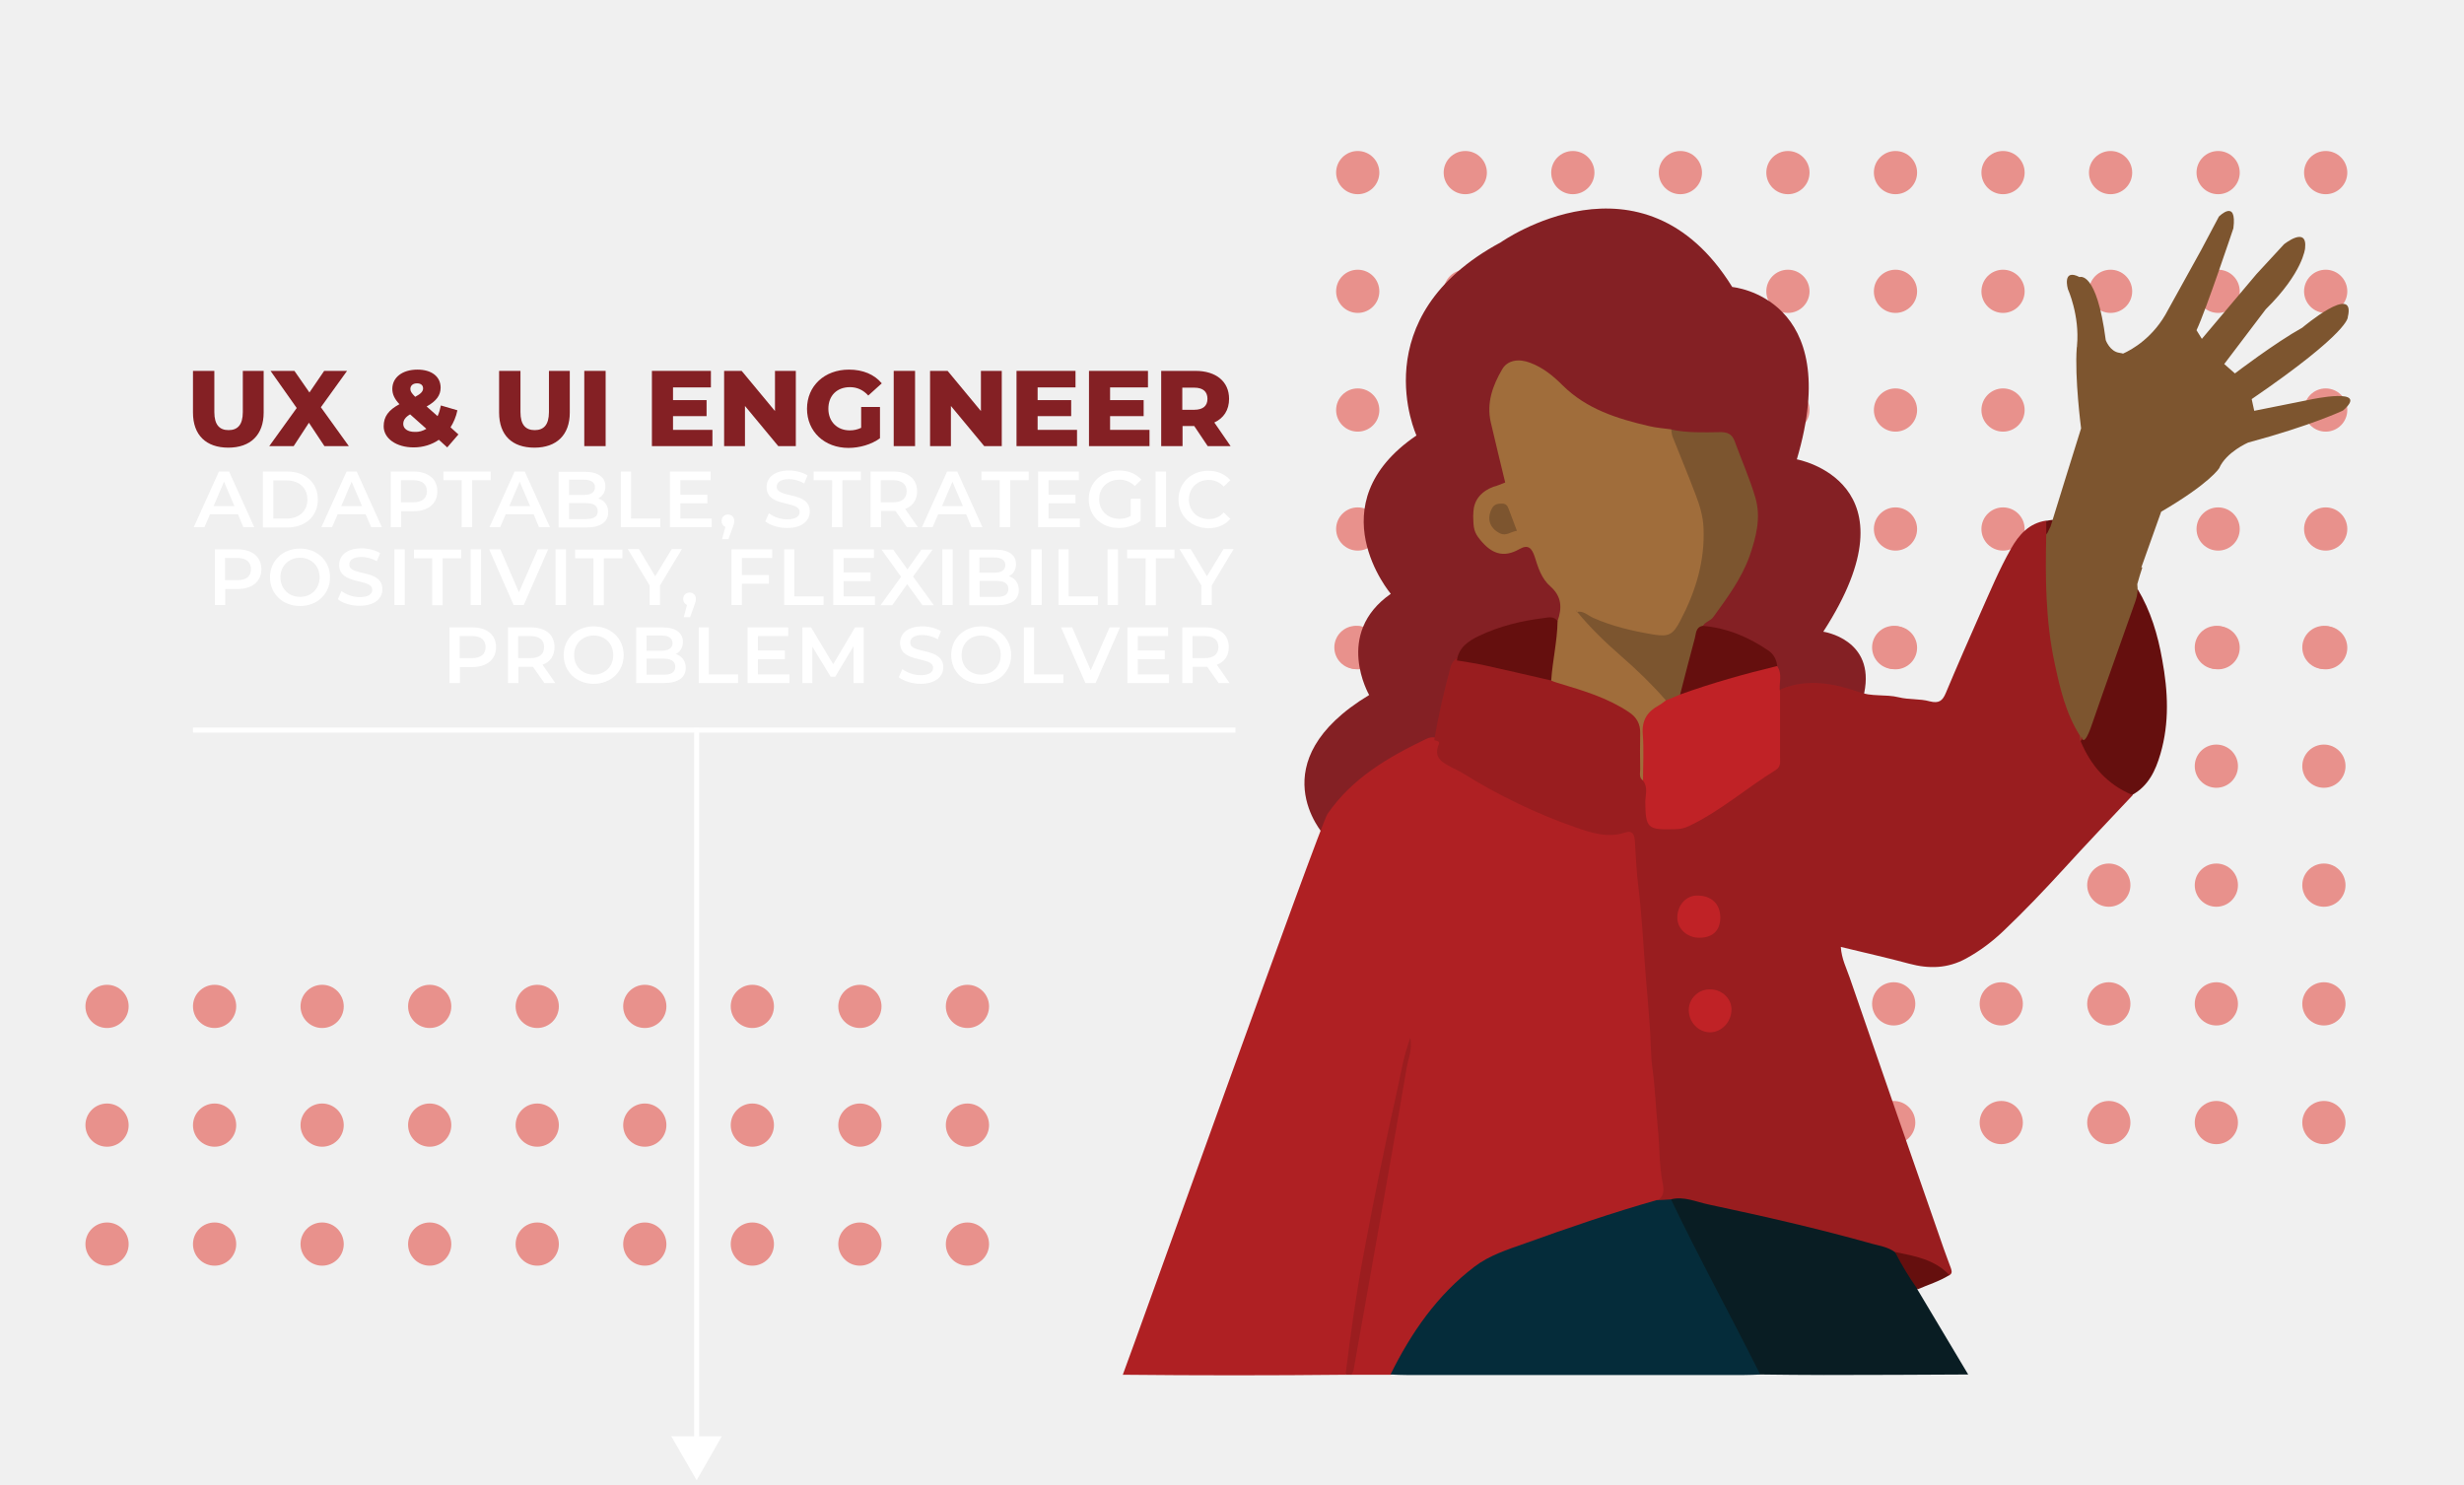
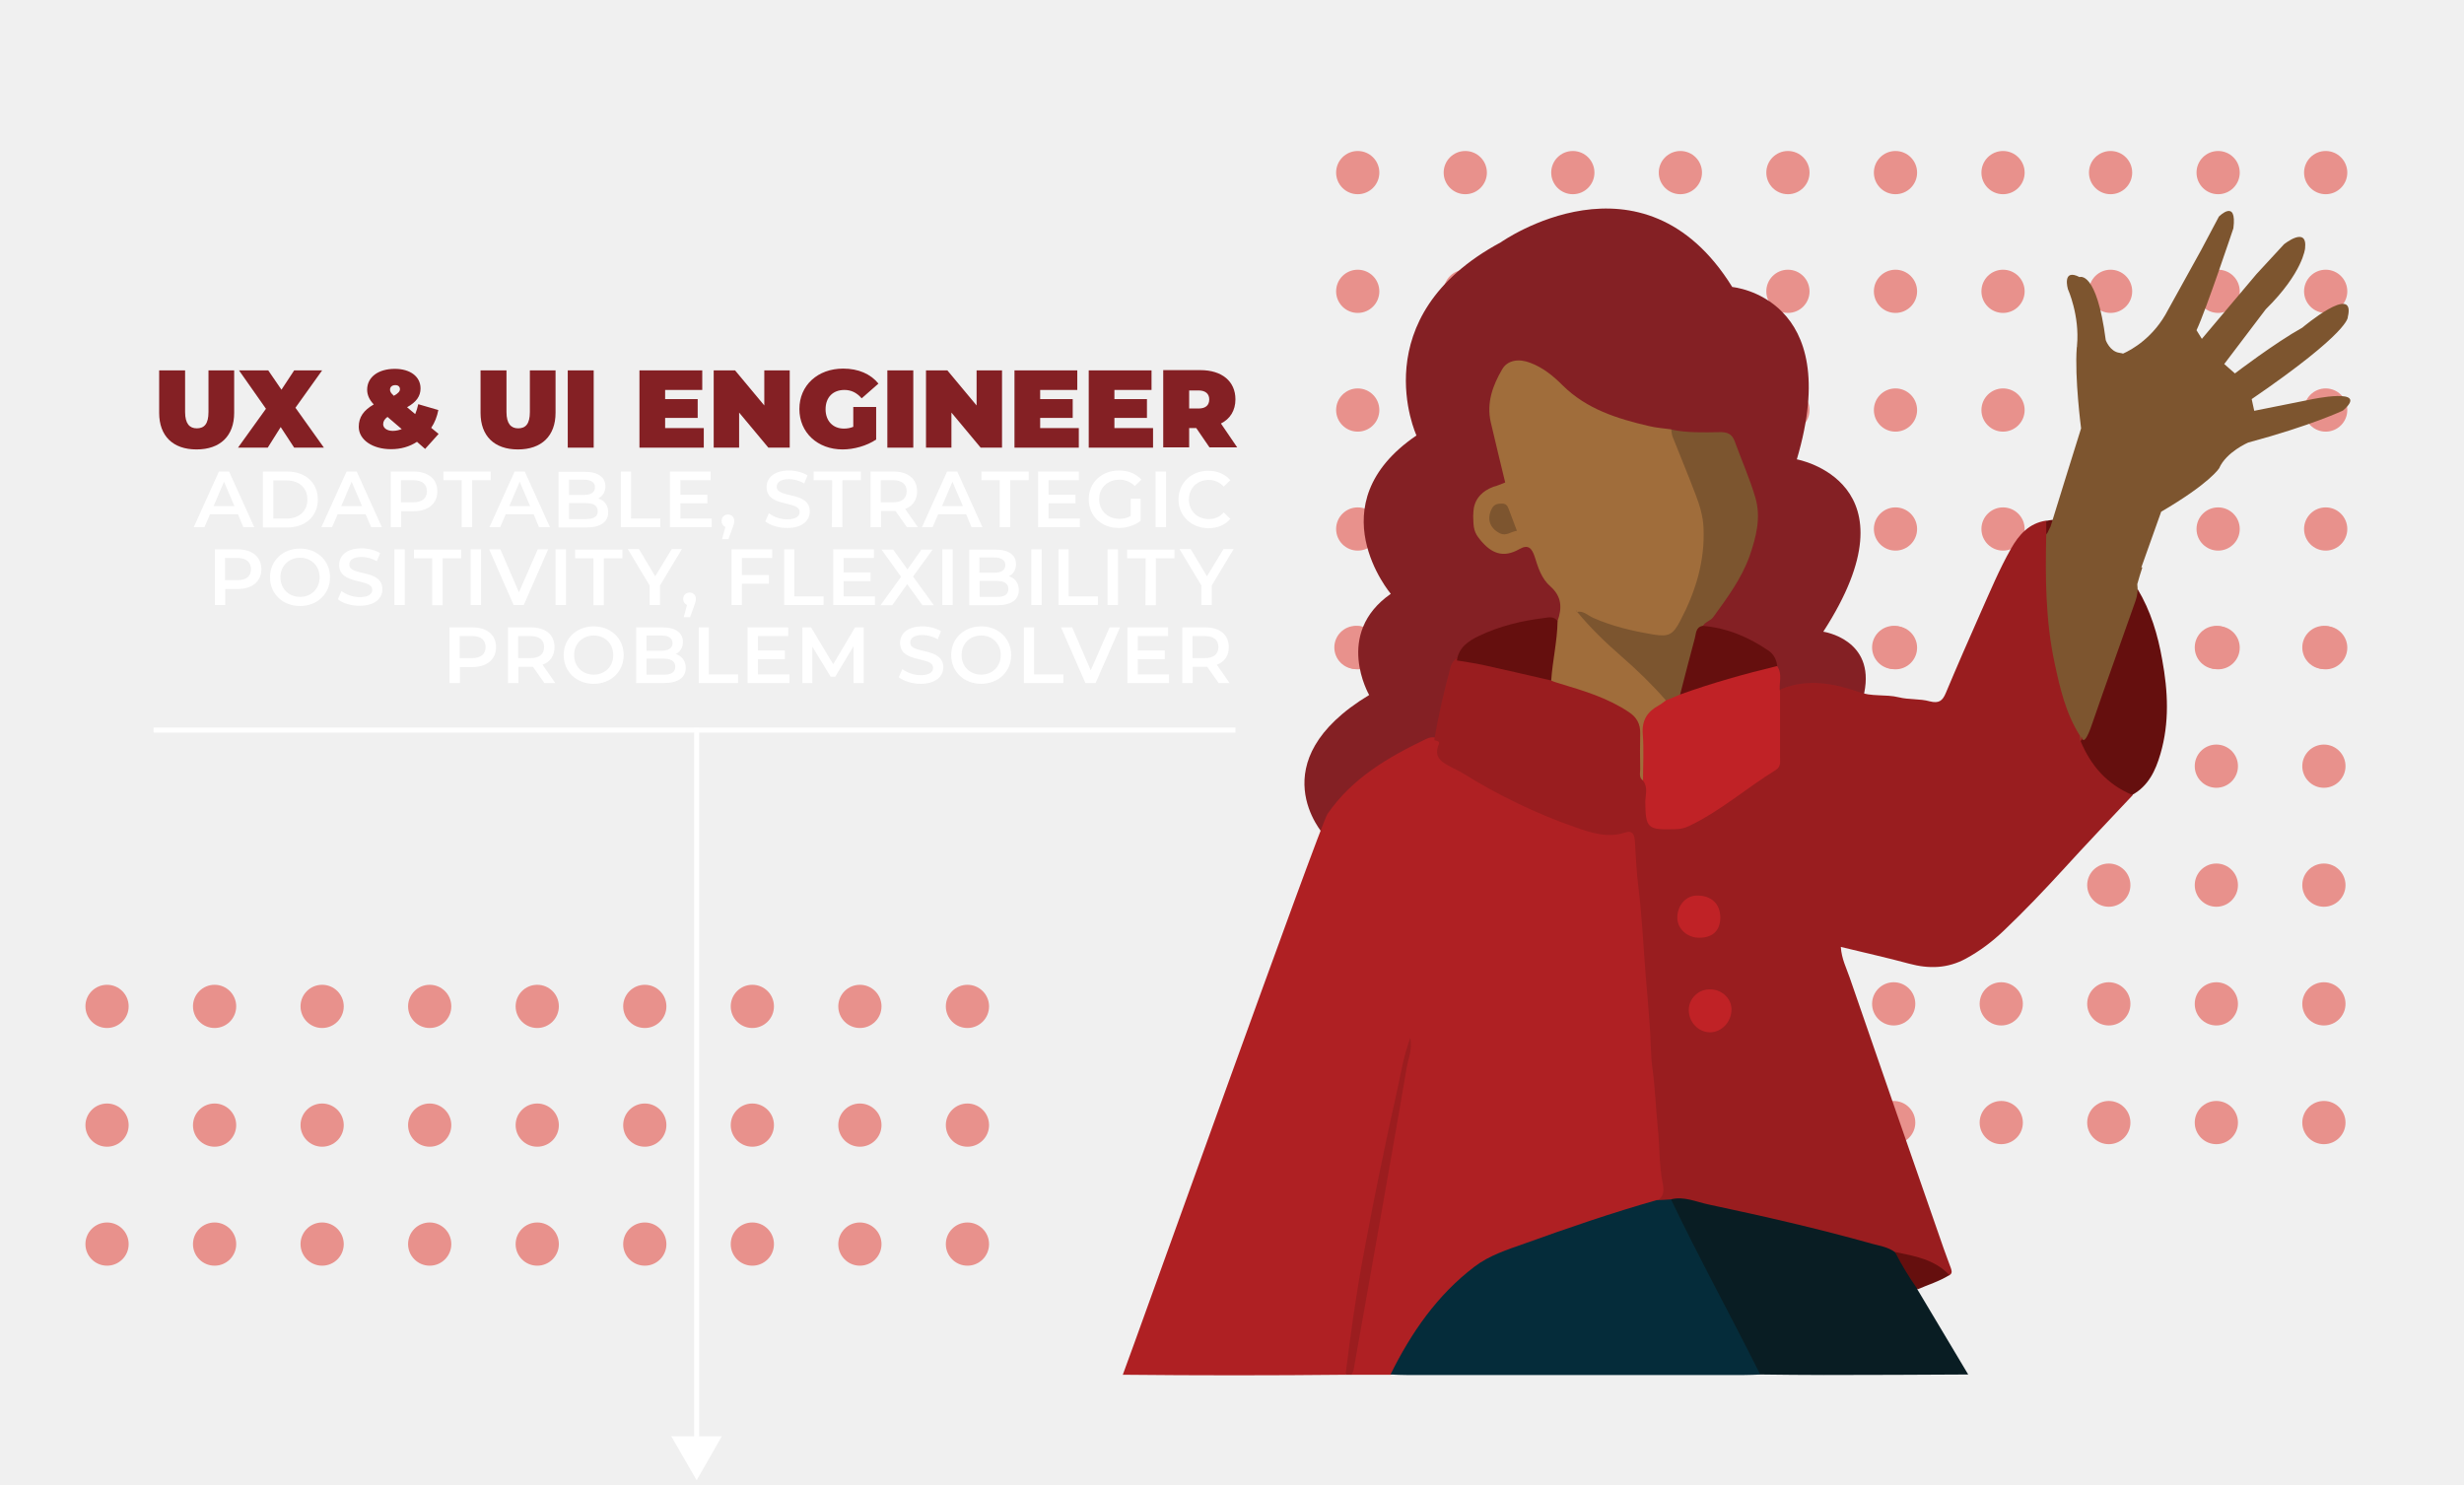
<svg xmlns="http://www.w3.org/2000/svg" version="1.1" id="Layer_1" x="0px" y="0px" viewBox="0 0 969.1 583.9" style="enable-background:new 0 0 969.1 583.9;" xml:space="preserve">
  <style type="text/css">
	.st0{fill:#E8918C;}
	.st1{fill:#842024;}
	.st2{fill:#AF2023;}
	.st3{fill:#991D1F;}
	.st4{fill:#091D23;}
	.st5{fill:#650F0E;}
	.st6{fill:#052C3A;}
	.st7{fill:#9B1D1F;}
	.st8{fill:#A06D3B;}
	.st9{fill:#C02226;}
	.st10{fill:#7C552F;}
	.st11{fill:#7D552F;}
	.st12{fill:none;stroke:#FFFFFF;stroke-width:2;stroke-miterlimit:10;}
	.st13{fill:#FFFFFF;}
</style>
  <g id="Layer_2_1_">
</g>
  <g id="Layer_4_copy">
    <g>
      <g>
        <g>
          <circle class="st0" cx="380.5" cy="395.9" r="8.5" />
          <circle class="st0" cx="380.5" cy="442.6" r="8.5" />
          <circle class="st0" cx="380.5" cy="489.4" r="8.5" />
        </g>
        <g>
          <circle class="st0" cx="338.2" cy="395.9" r="8.5" />
          <circle class="st0" cx="338.2" cy="442.6" r="8.5" />
          <circle class="st0" cx="338.2" cy="489.4" r="8.5" />
        </g>
        <g>
          <circle class="st0" cx="295.9" cy="395.9" r="8.5" />
          <circle class="st0" cx="295.9" cy="442.6" r="8.5" />
          <circle class="st0" cx="295.9" cy="489.4" r="8.5" />
        </g>
        <g>
          <circle class="st0" cx="253.6" cy="395.9" r="8.5" />
          <circle class="st0" cx="253.6" cy="442.6" r="8.5" />
          <circle class="st0" cx="253.6" cy="489.4" r="8.5" />
        </g>
        <g>
          <circle class="st0" cx="211.3" cy="395.9" r="8.5" />
          <circle class="st0" cx="211.3" cy="442.6" r="8.5" />
          <circle class="st0" cx="211.3" cy="489.4" r="8.5" />
        </g>
        <g>
          <circle class="st0" cx="169" cy="395.9" r="8.5" />
          <circle class="st0" cx="169" cy="442.6" r="8.5" />
          <circle class="st0" cx="169" cy="489.4" r="8.5" />
        </g>
        <g>
          <circle class="st0" cx="126.7" cy="395.9" r="8.5" />
          <circle class="st0" cx="126.7" cy="442.6" r="8.5" />
          <circle class="st0" cx="126.7" cy="489.4" r="8.5" />
        </g>
        <g>
          <circle class="st0" cx="84.4" cy="395.9" r="8.5" />
          <circle class="st0" cx="84.4" cy="442.6" r="8.5" />
          <circle class="st0" cx="84.4" cy="489.4" r="8.5" />
        </g>
        <g>
          <circle class="st0" cx="42.1" cy="395.9" r="8.5" />
          <circle class="st0" cx="42.1" cy="442.6" r="8.5" />
          <circle class="st0" cx="42.1" cy="489.4" r="8.5" />
        </g>
      </g>
    </g>
    <g>
      <g>
        <g>
          <circle class="st0" cx="914.7" cy="67.9" r="8.5" />
          <circle class="st0" cx="914.7" cy="114.6" r="8.5" />
          <circle class="st0" cx="914.7" cy="161.3" r="8.5" />
          <circle class="st0" cx="914.7" cy="208.1" r="8.5" />
          <circle class="st0" cx="914.7" cy="254.8" r="8.5" />
        </g>
        <g>
          <circle class="st0" cx="872.4" cy="67.9" r="8.5" />
          <circle class="st0" cx="872.4" cy="114.6" r="8.5" />
          <circle class="st0" cx="872.4" cy="161.3" r="8.5" />
          <circle class="st0" cx="872.4" cy="208.1" r="8.5" />
          <circle class="st0" cx="872.4" cy="254.8" r="8.5" />
        </g>
        <g>
          <circle class="st0" cx="830.1" cy="67.9" r="8.5" />
          <circle class="st0" cx="830.1" cy="114.6" r="8.5" />
          <circle class="st0" cx="830.1" cy="161.3" r="8.5" />
          <circle class="st0" cx="830.1" cy="208.1" r="8.5" />
          <circle class="st0" cx="830.1" cy="254.8" r="8.5" />
        </g>
        <g>
          <circle class="st0" cx="787.8" cy="67.9" r="8.5" />
          <circle class="st0" cx="787.8" cy="114.6" r="8.5" />
          <circle class="st0" cx="787.8" cy="161.3" r="8.5" />
          <circle class="st0" cx="787.8" cy="208.1" r="8.5" />
          <circle class="st0" cx="787.8" cy="254.8" r="8.5" />
        </g>
        <g>
          <circle class="st0" cx="745.5" cy="67.9" r="8.5" />
          <circle class="st0" cx="745.5" cy="114.6" r="8.5" />
          <circle class="st0" cx="745.5" cy="161.3" r="8.5" />
          <circle class="st0" cx="745.5" cy="208.1" r="8.5" />
          <circle class="st0" cx="745.5" cy="254.8" r="8.5" />
        </g>
        <g>
          <circle class="st0" cx="703.2" cy="67.9" r="8.5" />
          <circle class="st0" cx="703.2" cy="114.6" r="8.5" />
          <circle class="st0" cx="703.2" cy="161.3" r="8.5" />
          <circle class="st0" cx="703.2" cy="208.1" r="8.5" />
          <circle class="st0" cx="703.2" cy="254.8" r="8.5" />
        </g>
        <g>
          <circle class="st0" cx="660.9" cy="67.9" r="8.5" />
          <circle class="st0" cx="660.9" cy="114.6" r="8.5" />
          <circle class="st0" cx="660.9" cy="161.3" r="8.5" />
          <circle class="st0" cx="660.9" cy="208.1" r="8.5" />
          <circle class="st0" cx="660.9" cy="254.8" r="8.5" />
        </g>
        <g>
          <circle class="st0" cx="618.6" cy="67.9" r="8.5" />
          <circle class="st0" cx="618.6" cy="114.6" r="8.5" />
          <circle class="st0" cx="618.6" cy="161.3" r="8.5" />
          <circle class="st0" cx="618.6" cy="208.1" r="8.5" />
          <circle class="st0" cx="618.6" cy="254.8" r="8.5" />
        </g>
        <g>
          <circle class="st0" cx="576.3" cy="67.9" r="8.5" />
          <circle class="st0" cx="576.3" cy="114.6" r="8.5" />
          <circle class="st0" cx="576.3" cy="161.3" r="8.5" />
          <circle class="st0" cx="576.3" cy="208.1" r="8.5" />
          <circle class="st0" cx="576.3" cy="254.8" r="8.5" />
        </g>
        <g>
          <circle class="st0" cx="534" cy="67.9" r="8.5" />
          <circle class="st0" cx="534" cy="114.6" r="8.5" />
          <circle class="st0" cx="534" cy="161.3" r="8.5" />
          <circle class="st0" cx="534" cy="208.1" r="8.5" />
          <circle class="st0" cx="534" cy="254.8" r="8.5" />
        </g>
      </g>
      <g>
        <g>
          <circle class="st0" cx="914" cy="254.7" r="8.5" />
          <circle class="st0" cx="914" cy="301.4" r="8.5" />
          <circle class="st0" cx="914" cy="348.2" r="8.5" />
          <circle class="st0" cx="914" cy="394.9" r="8.5" />
          <circle class="st0" cx="914" cy="441.6" r="8.5" />
        </g>
        <g>
          <circle class="st0" cx="871.7" cy="254.7" r="8.5" />
          <circle class="st0" cx="871.7" cy="301.4" r="8.5" />
          <circle class="st0" cx="871.7" cy="348.2" r="8.5" />
          <circle class="st0" cx="871.7" cy="394.9" r="8.5" />
          <circle class="st0" cx="871.7" cy="441.6" r="8.5" />
        </g>
        <g>
          <circle class="st0" cx="829.4" cy="254.7" r="8.5" />
          <circle class="st0" cx="829.4" cy="301.4" r="8.5" />
          <circle class="st0" cx="829.4" cy="348.2" r="8.5" />
          <circle class="st0" cx="829.4" cy="394.9" r="8.5" />
          <circle class="st0" cx="829.4" cy="441.6" r="8.5" />
        </g>
        <g>
          <circle class="st0" cx="787.1" cy="254.7" r="8.5" />
          <circle class="st0" cx="787.1" cy="301.4" r="8.5" />
          <circle class="st0" cx="787.1" cy="348.2" r="8.5" />
          <circle class="st0" cx="787.1" cy="394.9" r="8.5" />
          <circle class="st0" cx="787.1" cy="441.6" r="8.5" />
        </g>
        <g>
          <circle class="st0" cx="744.8" cy="254.7" r="8.5" />
          <circle class="st0" cx="744.8" cy="301.4" r="8.5" />
          <circle class="st0" cx="744.8" cy="348.2" r="8.5" />
          <circle class="st0" cx="744.8" cy="394.9" r="8.5" />
          <circle class="st0" cx="744.8" cy="441.6" r="8.5" />
        </g>
        <g>
          <circle class="st0" cx="702.5" cy="254.7" r="8.5" />
          <circle class="st0" cx="702.5" cy="301.4" r="8.5" />
          <circle class="st0" cx="702.5" cy="348.2" r="8.5" />
          <circle class="st0" cx="702.5" cy="394.9" r="8.5" />
          <circle class="st0" cx="702.5" cy="441.6" r="8.5" />
        </g>
        <g>
          <circle class="st0" cx="660.2" cy="254.7" r="8.5" />
          <circle class="st0" cx="660.2" cy="301.4" r="8.5" />
          <circle class="st0" cx="660.2" cy="348.2" r="8.5" />
          <circle class="st0" cx="660.2" cy="394.9" r="8.5" />
          <circle class="st0" cx="660.2" cy="441.6" r="8.5" />
        </g>
        <g>
          <circle class="st0" cx="617.9" cy="254.7" r="8.5" />
          <circle class="st0" cx="617.9" cy="301.4" r="8.5" />
          <circle class="st0" cx="617.9" cy="348.2" r="8.5" />
          <circle class="st0" cx="617.9" cy="394.9" r="8.5" />
          <circle class="st0" cx="617.9" cy="441.6" r="8.5" />
        </g>
        <g>
          <circle class="st0" cx="575.6" cy="254.7" r="8.5" />
          <circle class="st0" cx="575.6" cy="301.4" r="8.5" />
          <circle class="st0" cx="575.6" cy="348.2" r="8.5" />
          <circle class="st0" cx="575.6" cy="394.9" r="8.5" />
          <circle class="st0" cx="575.6" cy="441.6" r="8.5" />
        </g>
        <g>
          <circle class="st0" cx="533.3" cy="254.7" r="8.5" />
          <circle class="st0" cx="533.3" cy="301.4" r="8.5" />
          <circle class="st0" cx="533.3" cy="348.2" r="8.5" />
          <circle class="st0" cx="533.3" cy="394.9" r="8.5" />
          <circle class="st0" cx="533.3" cy="441.6" r="8.5" />
        </g>
      </g>
    </g>
  </g>
  <g id="Layer_1_1_">
    <g>
      <path class="st1" d="M520.6,328.3c0,0-25.8-28.5,17.9-54.9c0,0-14-24.1,8.5-39.8c0,0-29.7-35.2,10.1-62.3c0,0-21.5-46.6,33.2-76    c0,0,55.7-39.4,91,17.6c0,0,44.3,3.9,25.4,67.8c0,0,48.6,8.8,10.4,67.8c0,0,20.5,2.9,16.1,24.1    C728.9,293.9,883.7,349.3,520.6,328.3z" />
      <path class="st2" d="M529.2,540.8c-29.2,0.3-58.4,0.3-87.6,0c4.1-10.7,77.7-216.5,80.5-220.6c9.7-14.1,23.8-22.3,38.8-29.5    c1.4-0.7,2.9-0.9,4.4-0.3c0.7,0.3,1.6,0.8,1.6,1.5c0.5,6.2,5.4,8.4,9.9,11c15.2,8.6,30.5,16.8,47.3,21.7c4.3,1.3,8.7,1.9,13.3,1.4    c5.1-0.5,6.9,1,7.5,6c1.7,13,2.3,26,3.4,39.1c1.4,17.1,2.7,34.2,4.1,51.4c1.2,14.7,2.3,29.4,3.4,44.1c0.2,2.5-0.5,4.8-2.7,6.4    c-1.8,1.5-4,2-6.1,2.7c-15.6,4.5-30.8,10.5-46.4,15.2c-17.9,5.4-30.3,17.2-40.7,31.8c-2.9,4.1-5.6,8.4-8.1,12.8    c-1.2,2.1-2.6,4.1-4.8,5.3c-5.2,0-10.4,0-15.6,0c-1.2-6.6,1-12.9,2-19.3c2.6-16.5,5.5-33,8.7-49.4c3.7-19,7.3-38,11.2-57    c0.3-1.2,0.3-2.6,0.6-2.8c-1.5,6.9-21.7,115.3-22.5,122.3C531.2,536.8,531,539.1,529.2,540.8z" />
      <path class="st3" d="M835.9,309.4c-8-4.5-12.7-11.9-16.9-19.7c-4.6-11.2-8-22.8-10-34.8c-2.4-14.8-1.8-29.7-2.1-44.6    c-0.5-1.9-0.4-4-2.1-5.5c-6.8,1-10.8,5.6-13.9,11.1c-4.6,8.1-8.2,16.8-12,25.3c-4.6,10.4-9.2,20.9-13.6,31.4    c-1.3,3.1-2.7,4.2-6.3,3.3c-3.9-1.1-8.2-0.6-12.2-1.6c-5.3-1.3-10.9-0.1-16-2.2c-10-3.4-20.1-5.2-30.3-1c-2.4,2.1-2.3,5-2.4,7.7    c-0.1,5.8,0,11.6-0.1,17.4c0,2.6-0.7,4.8-2.9,6.3c-9.3,6.2-18.1,13.2-27.9,18.6c-3.7,2-7.5,3.1-11.8,2.8c-3.8-0.2-5.9-1.7-5.8-5.8    c0.1-4.1,0.2-8.2-1.3-12.2c-2.4-5-1.6-10.3-1.4-15.5c0.3-6.6-2.5-11.1-8.1-14.1c-8.9-4.8-18.4-8.4-28.4-10.4    c-9.6-2.9-19.4-5.3-29.3-7.1c-2.7-0.5-5.5-1.3-8.2,0.2c-1.1,0.8-1.9,1.8-2.3,3.1c-2.6,9.6-4.9,19.3-6.5,29.1    c0.9,0.2,2.3,0.4,1.8,1.5c-2.3,5.5,1.5,7.3,5.3,9.3c1.3,0.7,2.7,1.3,4,2.1c14,8.7,28.8,15.9,44.3,21.3c6.2,2.2,12.8,4.4,19.7,2.1    c2.6-0.9,3.6,0.5,3.8,3.2c0.4,6.1,0.6,12.3,1.4,18.4c1.4,11.3,1.9,22.6,2.8,33.9c0.6,7,1.2,14.1,1.7,21.2c0.4,5.4,0.3,10.8,1,16.1    c1.1,7.7,1.3,15.6,2.1,23.3c0.8,7.4,0.5,14.9,2,22.2c0.5,2.5,0.4,4.9-2.1,6.4c1.3,2,3.2,2,5.2,1.9c1.3-0.3,2.4-0.6,3.8-0.3    c28.1,6,56.1,12,83.6,20.3c1.9,0.2,3.6,0.8,5.4,1.3c5.8,1.7,10.9,4.8,16.7,6.3c1.4-0.7,1-1.8,0.7-2.8c-0.9-2.6-2-5.2-2.9-7.9    c-12.3-35.4-24.7-70.9-36.9-106.4c-1.3-3.8-3.2-7.4-3.5-12.1c9.3,2.3,18.1,4.2,26.9,6.6c7.8,2.1,15.1,1.9,22.3-2    c5.5-3,10.4-6.7,14.9-11c8.1-7.7,15.9-15.9,23.5-24.2c8.9-9.8,18.1-19.4,27.2-29.1C838.4,311,837.2,310.1,835.9,309.4z" />
      <path class="st4" d="M657.2,471.8c5.1-1.3,9.9,1,14.7,2c21.6,4.6,43.2,9.5,64.5,15.5c3,0.8,6.2,1.3,8.8,3.2    c5,3.7,8.3,8.4,8.9,14.7c6.7,11.2,13.3,22.3,20,33.5c-18.9,0.1-37.8,0.2-56.7,0.2c-8.4,0-16.8-0.1-25.2-0.2    c-2.5-0.9-3.8-2.9-4.9-5.1c-9.4-18.9-19.7-37.3-28.7-56.4C657.6,476.9,655.8,474.6,657.2,471.8z" />
      <path class="st5" d="M818.3,291.5c1.7-1.4,1.9-3.5,2.6-5.4c6.2-17.5,12.4-35,18.7-52.5c0.2-0.7,0.7-1.3,1.1-1.9    c5.2,8.6,8,18.1,9.7,27.8c2.3,12.4,2.9,24.8-0.7,37.1c-1.9,6.5-4.7,12.6-11.1,16.1C828.8,308.6,822.3,301.2,818.3,291.5z" />
      <path class="st5" d="M754.2,507.2c-3.3-4.7-6.3-9.6-8.9-14.7c7.7,1.6,15.6,2.9,21.4,9.1C762.7,504.1,758.3,505.4,754.2,507.2z" />
      <path class="st5" d="M804.8,204.9c0,1.9,0,3.7,0,5.6c1.2-1.8,4.6-3.5,2.5-6C807,204.5,805.2,204.8,804.8,204.9z" />
      <path class="st6" d="M657.2,471.8c11.1,23.2,23.6,45.9,35.1,68.9c-2.1,0.1-4.1,0.2-6.2,0.2c-44.3,0-88.6,0-133,0    c-2.1,0-4.1-0.1-6.2-0.2c8.1-16.4,18.3-31.2,33-42.4c5.9-4.5,12.9-6.7,19.7-9.1c17.2-6.2,34.4-12.1,52-17.1    C653.6,472.1,655.4,471.9,657.2,471.8z" />
      <path class="st7" d="M529.2,540.8c2-16,4.2-32,7.2-47.9c4-21.6,8.4-43,13.2-64.4c1.4-6.4,2.4-13,5.1-20.3    c0.8,4.9-0.8,8.2-1.4,11.6c-2.7,15.9-5.5,31.8-8.3,47.7c-1.9,11-3.9,21.9-5.8,32.9c-2.3,12.8-4.5,25.6-6.8,38.4    c-0.1,0.7-0.6,1.4-0.9,2C530.7,540.8,529.9,540.8,529.2,540.8z" />
      <path class="st8" d="M612.6,244.3c1.8-5.1,1.7-9.6-2.8-13.6c-3.5-3-4.9-7.5-6.2-11.7c-1.1-3.3-2.5-5-6-3c-6.3,3.6-11,1.8-15.4-3.6    c-2.5-3-2.7-4.6-2.8-9.5c0.3-0.7-1.1-7.9,7.9-11.4c1.4-0.3,2.8-1,4.7-1.7c-1.9-8-3.9-15.9-5.7-23.8c-1.7-7.5,0.8-14.4,4.5-20.7    c2.1-3.7,6.6-4.3,11-2.6c5.1,1.9,9.1,5.2,12.8,8.9c9.5,9.4,21.5,13.1,33.9,16c2.9,0.7,5.9,0.9,8.8,1.3c2.2,1.6,3.4,3.9,4.4,6.4    c2.3,5.9,4.6,11.9,6.9,17.8c7.4,19.4,2.4,37.1-7.3,54.2c-1.7,3-4.6,4.6-8,4.4c-10.9-0.8-21.6-2.4-30.5-9.4c0.1,0.1-0.1,0,0,0    c10.5,8.9,20.5,18.1,30.1,27.8c1.8,1.8,3.9,3.7,2.8,6.8c-7.3,5-7.8,12.3-7.3,20.2c0.2,3.4,1,7.2-2.1,10c-1.8-1.1-1.2-3-1.2-4.6    c-0.1-4.7-0.1-9.4,0-14c0.1-3.7-1.4-6.4-4.5-8.4c-8.2-5.5-17.5-8.3-26.8-11.1c-1.2-0.4-2.5-0.7-3.7-1.3c-3.1-3.2-1.4-7.1-1-10.5    C609.7,252.8,608.9,247.9,612.6,244.3z" />
      <path class="st9" d="M646.2,307.1c0-6.1,0.4-12.3-0.1-18.4c-0.4-5.5,1.9-8.8,6.3-11.2c1-0.5,1.8-1.3,2.7-1.9    c1-2.6,3.1-3.5,5.6-3.9c10.2-4.9,21.1-7.3,31.9-10.1c2.2-0.5,4.4-1.2,6.4,0.5c2.2,3.2,0.5,6.8,1.1,10.1c0,8.6,0,17.2,0,25.7    c0,1.8,0.4,3.7-1.7,5c-11.5,7.1-21.8,16.2-34.2,22.1c-1.7,0.8-3.5,1.2-5.4,1.2c-10.9,0.3-11.6-0.3-11.7-11    C647.2,312.5,648.2,309.6,646.2,307.1z" />
      <path class="st5" d="M612.6,244.3c-0.1,7.9-2,15.6-2.5,23.4c-9.1-2.1-18.1-4.2-27.2-6.2c-3.3-0.7-6.6-1.1-9.9-1.7    c0.7-5.1,4.6-7.7,8.6-9.6c8.1-3.9,16.8-6,25.8-7.1C609.2,242.8,611.2,242.4,612.6,244.3z" />
      <path class="st9" d="M668.3,368.9c-4.6,0-8.5-3.4-8.6-7.7c-0.1-4.9,3.3-9.1,8.1-8.9c5.1,0.1,8.8,3,8.8,8.8    C676.5,366.1,673.6,368.9,668.3,368.9z" />
      <path class="st9" d="M672.4,389.2c4.6-0.1,8.5,3.4,8.6,7.7c0.1,5-3.8,9.2-8.5,9.2c-4.6-0.1-8.3-4-8.3-8.8    C664.2,392.9,667.9,389.2,672.4,389.2z" />
      <path class="st10" d="M660.8,273.2c-1.9,0.8-3.7,1.6-5.6,2.3c-5.4-6.2-11.3-11.9-17.5-17.3s-12.1-11.1-17.4-17.5l0,0    c2.5-0.5,4.2,1.4,6.2,2.3c7.6,3.4,15.5,5.2,23.7,6.6c6.2,1,7.8,0.1,10.7-5.5c6-11.4,9.7-23.4,9.1-36.5c-0.2-4.6-1.5-8.8-3.1-13    c-2.9-7.7-6.1-15.3-9.1-22.9c-0.3-0.8-0.3-1.8-0.5-2.7c6.3,1.3,12.6,1.1,19,1c3-0.1,5,0.7,6,3.7c2.7,7.4,5.9,14.6,8.1,22.1    c2.3,7.8,0.3,15.5-2.3,23c-3.2,8.9-8.8,16.4-14.3,24c-1.1,1.5-3.3,1.8-4.2,3.7c-1,7.9-3.9,15.4-5.9,23.1    C663.4,271,662,272.1,660.8,273.2z" />
      <path class="st5" d="M660.8,273.2c1.9-7.4,3.8-14.8,5.8-22.2c0.5-1.8,0.3-4.3,3.1-4.8c9.5,0.8,18,4.4,25.8,9.7    c2.1,1.4,3.2,3.6,3.5,6.1C686.1,265.1,673.3,268.7,660.8,273.2z" />
      <path class="st11" d="M596.6,208.8c-2.6,0.4-4.2,2.2-6.7,1c-4.1-2.1-5.3-5.9-3-10c0.9-1.5,2.3-1.7,3.8-1.7c1.6,0,2.2,0.8,2.7,2.2    C594.3,202.9,595.4,205.4,596.6,208.8z" />
      <path class="st10" d="M620.3,240.7c-0.2-0.2-0.3-0.3-0.5-0.5c0.1,0,0.2,0,0.3,0.1C620.2,240.5,620.2,240.6,620.3,240.7    L620.3,240.7z" />
      <path class="st11" d="M908.6,157.2l-22,4.4l-1-4.6c39-26.7,37.8-32.3,37.8-32.3c3.3-13.7-17.9,4.2-17.9,4.2    c-10.8,6-26.5,18-26.5,18l-4.2-3.7l16.3-21.5c14.7-14.5,15.5-24,15.5-24c1-9.1-8.3-1.6-8.3-1.6l-10.8,11.7L866,133.3l-2.1-3.4    c3.6-7.5,14.5-40.1,14.5-40.1c1.5-11.9-5.7-4.6-5.7-4.6l-7,13.2l-13,23.5c-5.6,10.9-14.3,15.7-17.7,17.2c-0.3-0.1-0.7-0.2-1.4-0.3    c-3.8-0.5-5.4-5-5.4-5c-3.6-27.6-10.3-24.8-10.3-24.8c-7-3.6-4.6,4.7-4.6,4.7s4.7,10.4,3.6,22.2c0,0.3,0,0.6-0.1,0.8    c-0.9,11.9,1.7,31.8,1.7,31.8s-12,38.4-12,38.6c-1.2,2.2-0.8,2.1-1.7,3.1c-0.4,17-0.3,34,3.3,50.7c2.1,9.9,4.4,19.8,10,28.6l0.1,2    l0.5-1.9c0.8,4.8,3.6-3.1,4.3-5.3c5.5-16,11.3-31.9,16.9-47.9c0.8-2.2,1-4.3,0.7-6.6c0.6-2.2,1.3-4.5,2-6.6c-0.1,0-0.2,0-0.4,0    l7.8-21.9c19.2-11.2,22.8-17.1,22.8-17.1c2.8-6.4,11.4-10.1,11.4-10.1c24.9-6.7,37.3-12.6,37.3-12.6    C932.5,152,908.6,157.2,908.6,157.2z" />
    </g>
  </g>
-   <line class="st12" x1="75.9" y1="287.2" x2="485.9" y2="287.2" />
+   <line class="st12" x1="60.4" y1="287.2" x2="485.9" y2="287.2" />
  <g>
    <g>
      <line class="st12" x1="274" y1="286.4" x2="274" y2="567.9" />
      <g>
        <polygon class="st13" points="264,565 274,582.3 283.9,565    " />
      </g>
    </g>
  </g>
  <g>
    <path class="st13" d="M93.6,202.3h-11l-2.2,5.1h-4.2l9.9-21.9h4l9.9,21.9h-4.3L93.6,202.3z M92.2,199.1l-4.1-9.6l-4.1,9.6H92.2z" />
    <path class="st13" d="M103.4,185.5h9.6c7.1,0,12,4.4,12,11s-4.9,11-12,11h-9.6V185.5z M112.8,204c4.9,0,8.1-3,8.1-7.5   s-3.2-7.5-8.1-7.5h-5.3v15H112.8z" />
    <path class="st13" d="M143.8,202.3h-11l-2.2,5.1h-4.2l9.9-21.9h4l9.9,21.9H146L143.8,202.3z M142.4,199.1l-4.1-9.6l-4.1,9.6H142.4z   " />
    <path class="st13" d="M172,193.3c0,4.8-3.6,7.8-9.3,7.8h-4.9v6.3h-4.1v-21.9h9C168.4,185.5,172,188.4,172,193.3z M167.9,193.3   c0-2.8-1.8-4.4-5.4-4.4h-4.8v8.7h4.8C166,197.6,167.9,196,167.9,193.3z" />
    <path class="st13" d="M181.7,188.9h-7.3v-3.4H193v3.4h-7.3v18.5h-4.1v-18.5H181.7z" />
    <path class="st13" d="M209.9,202.3h-11l-2.2,5.1h-4.2l9.9-21.9h4l9.9,21.9H212L209.9,202.3z M208.5,199.1l-4.1-9.6l-4.1,9.6H208.5z   " />
    <path class="st13" d="M239.2,201.5c0,3.8-2.9,6-8.6,6h-10.9v-21.9H230c5.3,0,8.1,2.2,8.1,5.7c0,2.3-1.1,3.9-2.8,4.8   C237.6,196.8,239.2,198.6,239.2,201.5z M223.8,188.7v6h5.8c2.8,0,4.4-1,4.4-3s-1.6-3-4.4-3H223.8z M235.1,201.1   c0-2.2-1.7-3.2-4.7-3.2h-6.6v6.3h6.6C233.4,204.2,235.1,203.3,235.1,201.1z" />
    <path class="st13" d="M244.1,185.5h4.1V204h11.5v3.4h-15.5v-21.9H244.1z" />
    <path class="st13" d="M279.9,204v3.4h-16.4v-21.9h16v3.4h-11.9v5.7h10.6v3.4h-10.6v6L279.9,204L279.9,204z" />
    <path class="st13" d="M288.8,205c0,0.7-0.2,1.3-0.7,2.7l-1.6,4.4H284l1.3-4.8c-0.9-0.4-1.5-1.2-1.5-2.3c0-1.6,1.1-2.6,2.5-2.6   C287.8,202.4,288.8,203.5,288.8,205z" />
    <path class="st13" d="M301,205.1l1.4-3.2c1.8,1.4,4.5,2.4,7.2,2.4c3.4,0,4.9-1.2,4.9-2.9c0-4.7-13-1.6-13-9.8   c0-3.5,2.8-6.5,8.8-6.5c2.6,0,5.4,0.7,7.3,1.9l-1.3,3.2c-2-1.2-4.1-1.7-6-1.7c-3.4,0-4.8,1.3-4.8,3c0,4.7,13,1.6,13,9.7   c0,3.5-2.9,6.5-8.9,6.5C306.3,207.7,302.9,206.7,301,205.1z" />
    <path class="st13" d="M327.3,188.9H320v-3.4h18.6v3.4h-7.3v18.5h-4.1L327.3,188.9L327.3,188.9z" />
    <path class="st13" d="M356.7,207.4l-4.5-6.4c-0.3,0-0.6,0-0.8,0h-4.9v6.4h-4.1v-21.9h9c5.8,0,9.3,2.9,9.3,7.8   c0,3.3-1.7,5.8-4.7,6.9l5,7.2H356.7z M351.2,188.9h-4.8v8.7h4.8c3.6,0,5.4-1.6,5.4-4.4C356.6,190.5,354.7,188.9,351.2,188.9z" />
    <path class="st13" d="M380,202.3h-11l-2.2,5.1h-4.2l9.9-21.9h4l9.9,21.9h-4.3L380,202.3z M378.7,199.1l-4.1-9.6l-4.1,9.6H378.7z" />
    <path class="st13" d="M393.2,188.9H386v-3.4h18.6v3.4h-7.3v18.5h-4.1V188.9z" />
    <path class="st13" d="M424.7,204v3.4h-16.4v-21.9h16v3.4h-11.9v5.7H423v3.4h-10.6v6L424.7,204L424.7,204z" />
    <path class="st13" d="M444.7,196.2h3.9v8.7c-2.3,1.8-5.5,2.8-8.6,2.8c-6.8,0-11.8-4.7-11.8-11.3c0-6.5,5-11.3,11.9-11.3   c3.7,0,6.7,1.2,8.8,3.6l-2.6,2.5c-1.7-1.7-3.7-2.5-6-2.5c-4.7,0-8,3.2-8,7.7c0,4.4,3.3,7.7,7.9,7.7c1.6,0,3.1-0.3,4.5-1.1   L444.7,196.2L444.7,196.2z" />
    <path class="st13" d="M454.5,185.5h4.1v21.9h-4.1V185.5z" />
    <path class="st13" d="M463.5,196.5c0-6.5,5-11.3,11.7-11.3c3.6,0,6.6,1.3,8.7,3.7l-2.6,2.5c-1.6-1.7-3.6-2.6-5.9-2.6   c-4.5,0-7.8,3.2-7.8,7.7s3.3,7.7,7.8,7.7c2.3,0,4.3-0.8,5.9-2.6l2.6,2.5c-2,2.4-5.1,3.7-8.7,3.7C468.6,207.7,463.5,203,463.5,196.5   z" />
    <path class="st13" d="M102.8,223.9c0,4.8-3.6,7.8-9.3,7.8h-4.9v6.3h-4.1v-21.9h9C99.2,216.1,102.8,219.1,102.8,223.9z M98.7,223.9   c0-2.8-1.8-4.4-5.4-4.4h-4.8v8.7h4.8C96.9,228.3,98.7,226.7,98.7,223.9z" />
    <path class="st13" d="M106.2,227.1c0-6.5,5-11.3,11.8-11.3s11.8,4.8,11.8,11.3s-5,11.3-11.8,11.3S106.2,233.6,106.2,227.1z    M125.7,227.1c0-4.5-3.3-7.7-7.7-7.7c-4.4,0-7.7,3.2-7.7,7.7s3.3,7.7,7.7,7.7C122.5,234.8,125.7,231.6,125.7,227.1z" />
    <path class="st13" d="M132.9,235.7l1.4-3.2c1.8,1.4,4.5,2.4,7.2,2.4c3.4,0,4.9-1.2,4.9-2.9c0-4.7-13-1.6-13-9.8   c0-3.5,2.8-6.5,8.8-6.5c2.6,0,5.4,0.7,7.3,1.9l-1.3,3.2c-2-1.2-4.1-1.7-6-1.7c-3.4,0-4.8,1.3-4.8,3c0,4.7,13,1.6,13,9.7   c0,3.5-2.9,6.5-8.9,6.5C138.2,238.4,134.7,237.3,132.9,235.7z" />
    <path class="st13" d="M155.1,216.1h4.1V238h-4.1V216.1z" />
    <path class="st13" d="M170.1,219.6h-7.3v-3.4h18.6v3.4h-7.3v18.5H170v-18.5H170.1z" />
    <path class="st13" d="M185.1,216.1h4.1V238h-4.1V216.1z" />
    <path class="st13" d="M215.6,216.1L206,238h-4l-9.6-21.9h4.4l7.3,16.9l7.4-16.9H215.6z" />
    <path class="st13" d="M218.5,216.1h4.1V238h-4.1V216.1z" />
    <path class="st13" d="M233.5,219.6h-7.3v-3.4h18.6v3.4h-7.3v18.5h-4.1v-18.5H233.5z" />
    <path class="st13" d="M259.6,230.3v7.7h-4.1v-7.7l-8.6-14.3h4.4l6.4,10.7l6.5-10.7h4L259.6,230.3z" />
    <path class="st13" d="M273.7,235.7c0,0.7-0.2,1.3-0.7,2.7l-1.6,4.4h-2.5l1.3-4.8c-0.9-0.4-1.5-1.2-1.5-2.3c0-1.6,1.1-2.6,2.5-2.6   C272.7,233.1,273.7,234.1,273.7,235.7z" />
    <path class="st13" d="M291.8,219.5v6.7h10.6v3.4h-10.6v8.4h-4.1v-21.9h16v3.4H291.8z" />
    <path class="st13" d="M308.3,216.1h4.1v18.5h11.5v3.4h-15.5v-21.9H308.3z" />
    <path class="st13" d="M344.1,234.6v3.4h-16.4v-21.9h16v3.4h-11.9v5.7h10.6v3.4h-10.6v6H344.1z" />
    <path class="st13" d="M362.8,238.1l-6-8.3l-5.9,8.3h-4.6l8.1-11.2l-7.7-10.7h4.6l5.6,7.8l5.5-7.8h4.4l-7.7,10.6l8.2,11.3   L362.8,238.1L362.8,238.1z" />
    <path class="st13" d="M370.6,216.1h4.1V238h-4.1V216.1z" />
    <path class="st13" d="M400.7,232.1c0,3.8-2.9,6-8.6,6h-10.9v-21.9h10.3c5.3,0,8.1,2.2,8.1,5.7c0,2.3-1.1,3.9-2.8,4.8   C399.1,227.4,400.7,229.2,400.7,232.1z M385.2,219.3v6h5.8c2.8,0,4.4-1,4.4-3s-1.6-3-4.4-3L385.2,219.3L385.2,219.3z M396.6,231.7   c0-2.2-1.7-3.2-4.7-3.2h-6.6v6.3h6.6C394.9,234.9,396.6,233.9,396.6,231.7z" />
    <path class="st13" d="M405.6,216.1h4.1V238h-4.1V216.1z" />
    <path class="st13" d="M416.2,216.1h4.1v18.5h11.5v3.4h-15.5v-21.9H416.2z" />
    <path class="st13" d="M435.6,216.1h4.1V238h-4.1V216.1z" />
    <path class="st13" d="M450.6,219.6h-7.3v-3.4h18.6v3.4h-7.3v18.5h-4.1L450.6,219.6L450.6,219.6z" />
    <path class="st13" d="M476.6,230.3v7.7h-4.1v-7.7l-8.6-14.3h4.4l6.4,10.7l6.5-10.7h4L476.6,230.3z" />
    <path class="st13" d="M195.1,254.6c0,4.8-3.6,7.8-9.3,7.8h-4.9v6.3h-4.1v-21.9h9C191.5,246.8,195.1,249.7,195.1,254.6z M191,254.6   c0-2.8-1.8-4.4-5.4-4.4h-4.8v8.7h4.8C189.1,258.9,191,257.3,191,254.6z" />
    <path class="st13" d="M214.1,268.7l-4.5-6.4c-0.3,0-0.6,0-0.8,0h-4.9v6.4h-4.1v-21.9h9c5.8,0,9.3,2.9,9.3,7.8   c0,3.3-1.7,5.8-4.7,6.9l5,7.2H214.1z M208.6,250.2h-4.8v8.7h4.8c3.6,0,5.4-1.6,5.4-4.4C214,251.8,212.1,250.2,208.6,250.2z" />
    <path class="st13" d="M221.7,257.7c0-6.5,5-11.3,11.8-11.3s11.8,4.8,11.8,11.3s-5,11.3-11.8,11.3S221.7,264.2,221.7,257.7z    M241.2,257.7c0-4.5-3.3-7.7-7.7-7.7s-7.7,3.2-7.7,7.7s3.3,7.7,7.7,7.7C237.9,265.4,241.2,262.2,241.2,257.7z" />
    <path class="st13" d="M269.7,262.7c0,3.8-2.9,6-8.6,6h-10.9v-21.9h10.3c5.3,0,8.1,2.2,8.1,5.7c0,2.3-1.1,3.9-2.8,4.8   C268.1,258,269.7,259.9,269.7,262.7z M254.3,250v6h5.8c2.8,0,4.4-1,4.4-3s-1.6-3-4.4-3H254.3z M265.6,262.3c0-2.2-1.7-3.2-4.7-3.2   h-6.6v6.3h6.6C263.9,265.5,265.6,264.5,265.6,262.3z" />
    <path class="st13" d="M274.7,246.8h4.1v18.5h11.5v3.4h-15.5v-21.9H274.7z" />
    <path class="st13" d="M310.5,265.3v3.4H294v-21.9h16v3.4h-11.9v5.7h10.6v3.4h-10.6v6H310.5z" />
    <path class="st13" d="M335.7,268.7v-14.5l-7.2,12h-1.8l-7.2-11.8v14.3h-3.9v-21.9h3.4l8.7,14.5l8.6-14.5h3.4v21.9H335.7z" />
    <path class="st13" d="M353.5,266.4l1.4-3.2c1.8,1.4,4.5,2.4,7.2,2.4c3.4,0,4.9-1.2,4.9-2.9c0-4.7-13-1.6-13-9.8   c0-3.5,2.8-6.5,8.8-6.5c2.6,0,5.4,0.7,7.3,1.9l-1.3,3.2c-2-1.2-4.1-1.7-6-1.7c-3.4,0-4.8,1.3-4.8,3c0,4.7,13,1.6,13,9.7   c0,3.5-2.9,6.5-8.9,6.5C358.7,269,355.3,267.9,353.5,266.4z" />
    <path class="st13" d="M374.1,257.7c0-6.5,5-11.3,11.8-11.3s11.8,4.8,11.8,11.3s-5,11.3-11.8,11.3S374.1,264.2,374.1,257.7z    M393.6,257.7c0-4.5-3.3-7.7-7.7-7.7c-4.4,0-7.7,3.2-7.7,7.7s3.3,7.7,7.7,7.7C390.3,265.4,393.6,262.2,393.6,257.7z" />
    <path class="st13" d="M402.6,246.8h4.1v18.5h11.5v3.4h-15.5v-21.9H402.6z" />
    <path class="st13" d="M440.5,246.8l-9.6,21.9h-4l-9.6-21.9h4.4l7.3,16.9l7.4-16.9H440.5z" />
    <path class="st13" d="M459.8,265.3v3.4h-16.4v-21.9h16v3.4h-11.9v5.7h10.6v3.4h-10.6v6H459.8z" />
    <path class="st13" d="M479.3,268.7l-4.5-6.4c-0.3,0-0.6,0-0.8,0h-4.9v6.4H465v-21.9h9c5.8,0,9.3,2.9,9.3,7.8c0,3.3-1.7,5.8-4.7,6.9   l5,7.2H479.3z M473.8,250.2H469v8.7h4.8c3.6,0,5.4-1.6,5.4-4.4C479.2,251.8,477.4,250.2,473.8,250.2z" />
  </g>
  <g>
-     <path class="st1" d="M75.9,162.3v-16.4h8.4v16.2c0,5.1,2.1,7.1,5.6,7.1c3.5,0,5.6-2,5.6-7.1v-16.2h8.2v16.4   c0,8.8-5.2,13.8-13.9,13.8S75.9,171.2,75.9,162.3z" />
-     <path class="st1" d="M127.6,175.5l-6.1-9.2l-6,9.2h-9.6l10.8-15l-10.3-14.6h9.4l5.9,8.5l5.8-8.5h9l-10.3,14.3l11,15.3H127.6z" />
-     <path class="st1" d="M175.9,176l-3.3-3c-2.7,1.9-6.2,3-9.9,3c-6.8,0-11.8-3.5-11.8-8.3c0-3.8,1.9-6.4,6.2-8.7c-1.9-2-2.8-3.9-2.8-6   c0-4.5,3.9-7.6,9.9-7.6c5.5,0,9.1,2.7,9.1,7.1c0,3-1.7,5.3-5.5,7.4l4.3,3.8c0.6-1.3,1-2.7,1.3-4.2l6.5,1.9   c-0.5,2.5-1.5,4.8-2.7,6.7l3.1,2.8L175.9,176z M167.7,168.7l-6.4-5.7c-1.9,1.1-2.7,2.3-2.7,3.8c0,1.8,1.7,3.1,4.5,3.1   C164.8,170,166.3,169.5,167.7,168.7z M161.4,153c0,0.9,0.4,1.6,1.9,3.1c2.3-1.2,3.1-2.2,3.1-3.3c0-1.2-0.8-2-2.4-2   C162.4,150.8,161.4,151.7,161.4,153z" />
-     <path class="st1" d="M196.3,162.3v-16.4h8.4v16.2c0,5.1,2.1,7.1,5.6,7.1c3.5,0,5.6-2,5.6-7.1v-16.2h8.2v16.4   c0,8.8-5.2,13.8-13.9,13.8C201.4,176.1,196.3,171.2,196.3,162.3z" />
-     <path class="st1" d="M229.8,145.9h8.4v29.6h-8.4V145.9z" />
-     <path class="st1" d="M280.2,169v6.5h-23.8v-29.6h23.2v6.5h-14.9v5h13.2v6.3h-13.2v5.4H280.2z" />
-     <path class="st1" d="M313,145.9v29.6h-6.9L293,159.7v15.8h-8.2v-29.6h6.9l13.1,15.8v-15.8H313z" />
-     <path class="st1" d="M338.7,160.1h7.4v12.3c-3.4,2.5-8.1,3.8-12.4,3.8c-9.4,0-16.3-6.4-16.3-15.4c0-9,6.9-15.4,16.5-15.4   c5.5,0,10,1.9,12.9,5.4l-5.3,4.8c-2-2.2-4.4-3.3-7.2-3.3c-5.1,0-8.5,3.3-8.5,8.5c0,5,3.4,8.5,8.4,8.5c1.6,0,3-0.3,4.5-1V160.1z" />
-     <path class="st1" d="M351.5,145.9h8.4v29.6h-8.4V145.9z" />
-     <path class="st1" d="M394,145.9v29.6h-6.9L374,159.7v15.8h-8.2v-29.6h6.9l13.1,15.8v-15.8H394z" />
-     <path class="st1" d="M423.6,169v6.5h-23.8v-29.6h23.2v6.5h-14.9v5h13.2v6.3h-13.2v5.4H423.6z" />
-     <path class="st1" d="M452.1,169v6.5h-23.8v-29.6h23.2v6.5h-14.9v5h13.2v6.3h-13.2v5.4H452.1z" />
-     <path class="st1" d="M469.7,167.6h-4.6v7.9h-8.4v-29.6h13.5c8.1,0,13.2,4.2,13.2,11c0,4.4-2.1,7.6-5.8,9.3l6.4,9.3h-9L469.7,167.6z    M469.7,152.5h-4.7v8.7h4.7c3.5,0,5.2-1.6,5.2-4.3C474.9,154.1,473.2,152.5,469.7,152.5z" />
+     <path class="st1" d="M62.6,162.4v-16.7h10.2v16.4c0,4.6,1.8,6.4,4.6,6.4c2.9,0,4.6-1.7,4.6-6.4v-16.4h10.1v16.7   c0,9.1-5.5,14.4-14.8,14.4S62.6,171.5,62.6,162.4z" />
+     <path class="st1" d="M115.7,176.1l-5.3-8.1l-5.1,8.1H93.6l11-15.3L94,145.7h11.5l5.2,7.6l5-7.6h11l-10.5,14.7l11.2,15.7H115.7z" />
+     <path class="st1" d="M169.6,168.3l2.9,2.4l-5.3,5.9l-3.2-2.8c-2.9,1.9-6.3,2.9-10.2,2.9c-7.3,0-12.7-3.7-12.7-8.8   c0-3.8,1.9-6.5,5.9-8.8c-1.8-1.9-2.6-3.8-2.6-5.8c0-4.9,4.3-8.2,10.9-8.2c6,0,10.1,3,10.1,7.7c0,3.1-1.7,5.4-5.3,7.4l3.2,2.7   c0.5-1.2,0.9-2.5,1.2-3.9l7.9,2.3C171.9,163.9,171,166.2,169.6,168.3z M158,168.8l-5.6-4.8c-1.2,0.9-1.7,1.8-1.7,2.9   c0,1.4,1.4,2.6,3.8,2.6C155.8,169.5,156.9,169.2,158,168.8z M153.4,153.3c0,0.7,0.3,1.3,1.5,2.4c1.8-1,2.4-1.8,2.4-2.6   c0-0.9-0.6-1.6-1.8-1.6C154.1,151.5,153.4,152.3,153.4,153.3z" />
+     <path class="st1" d="M189,162.4v-16.7h10.2v16.4c0,4.6,1.8,6.4,4.6,6.4c2.9,0,4.6-1.7,4.6-6.4v-16.4h10.1v16.7   c0,9.1-5.5,14.4-14.8,14.4S189,171.5,189,162.4z" />
+     <path class="st1" d="M223.3,145.7h10.2v30.4h-10.2V145.7z" />
+     <path class="st1" d="M276.8,168.4v7.7h-25.3v-30.4h24.7v7.7h-14.6v3.6h12.8v7.4h-12.8v4H276.8z" />
+     <path class="st1" d="M310.6,145.7v30.4h-8.4l-11.5-13.8v13.8h-10v-30.4h8.4l11.5,13.8v-13.8H310.6z" />
+     <path class="st1" d="M335.7,160.1h8.9v12.8c-3.7,2.5-8.8,3.9-13.2,3.9c-9.8,0-17-6.6-17-15.9s7.2-15.9,17.2-15.9   c6,0,10.8,2.1,13.9,5.9l-6.6,5.8c-1.9-2.2-4.1-3.3-6.8-3.3c-4.5,0-7.4,2.9-7.4,7.6c0,4.6,2.9,7.6,7.2,7.6c1.3,0,2.5-0.2,3.7-0.7   V160.1z" />
+     <path class="st1" d="M349,145.7h10.2v30.4H349V145.7z" />
+     <path class="st1" d="M394.1,145.7v30.4h-8.4l-11.5-13.8v13.8h-10v-30.4h8.4l11.5,13.8v-13.8H394.1z" />
+     <path class="st1" d="M424.3,168.4v7.7H399v-30.4h24.7v7.7h-14.6v3.6h12.8v7.4h-12.8v4H424.3z" />
+     <path class="st1" d="M453.5,168.4v7.7h-25.3v-30.4h24.7v7.7h-14.6v3.6h12.8v7.4h-12.8v4H453.5z" />
+     <path class="st1" d="M470.5,168.4h-2.8v7.6h-10.2v-30.4h14.6c8.5,0,13.8,4.4,13.8,11.5c0,4.4-2.1,7.7-5.7,9.5l6.4,9.4h-10.9   L470.5,168.4z M471.4,153.6h-3.7v7.1h3.7c2.8,0,4.2-1.3,4.2-3.6C475.6,155,474.2,153.6,471.4,153.6z" />
  </g>
</svg>
